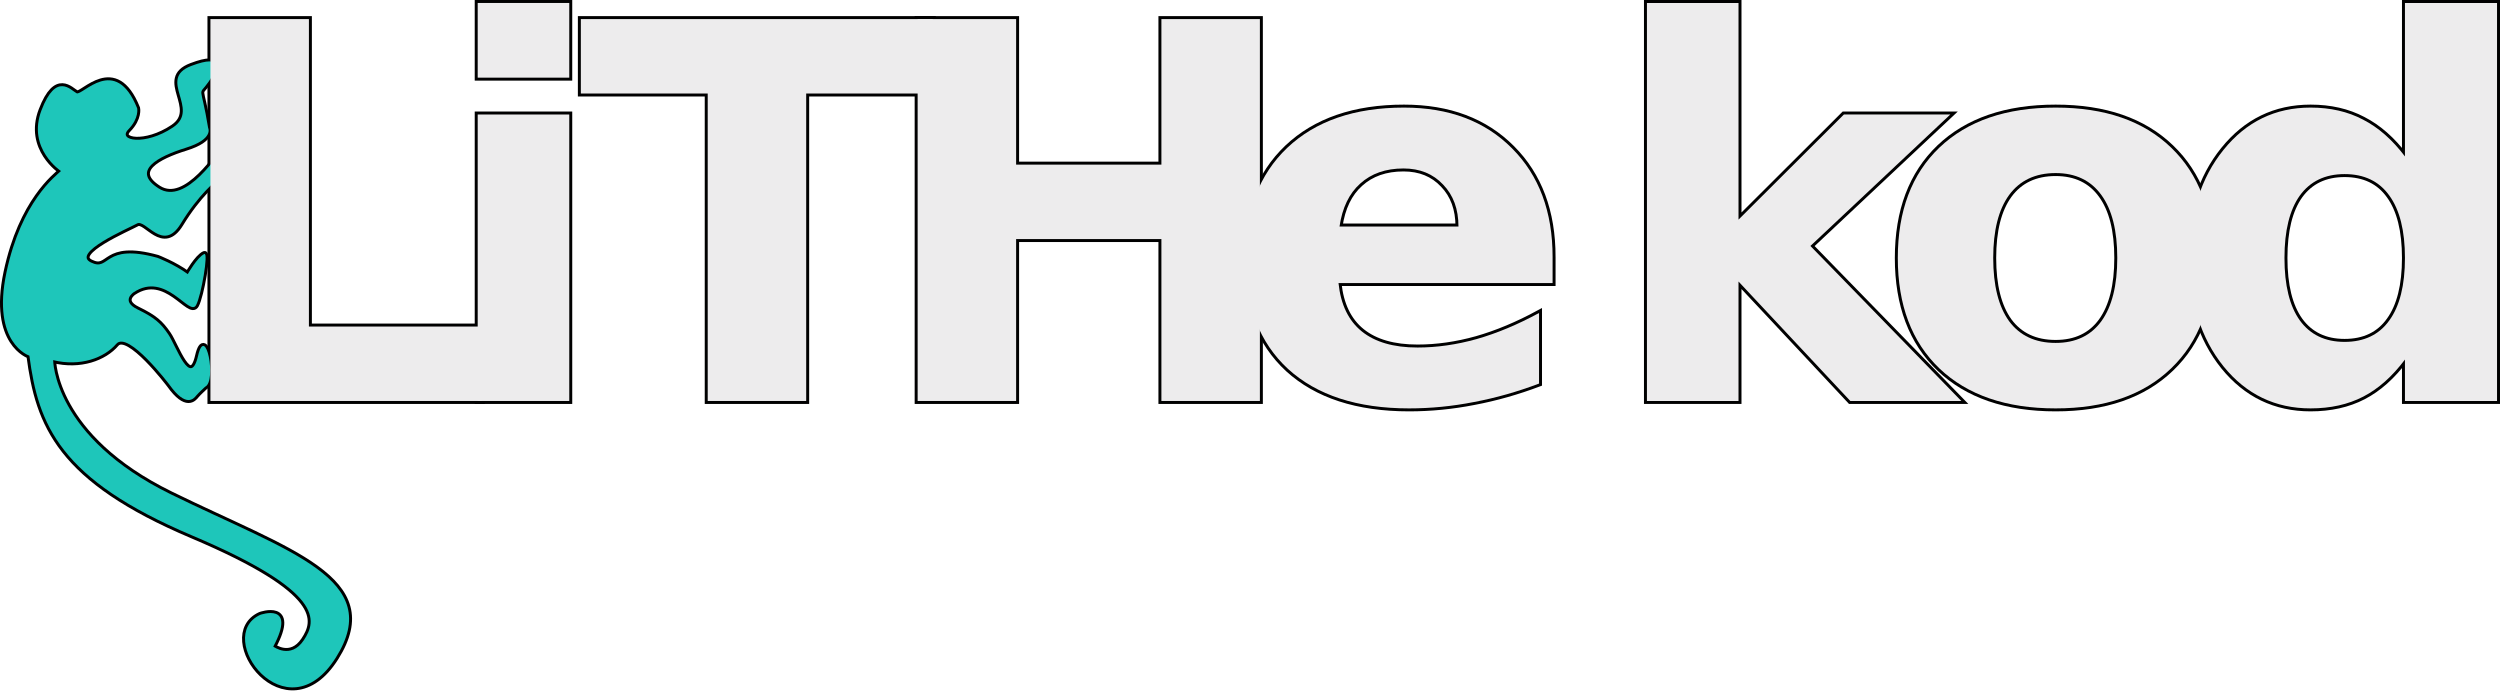
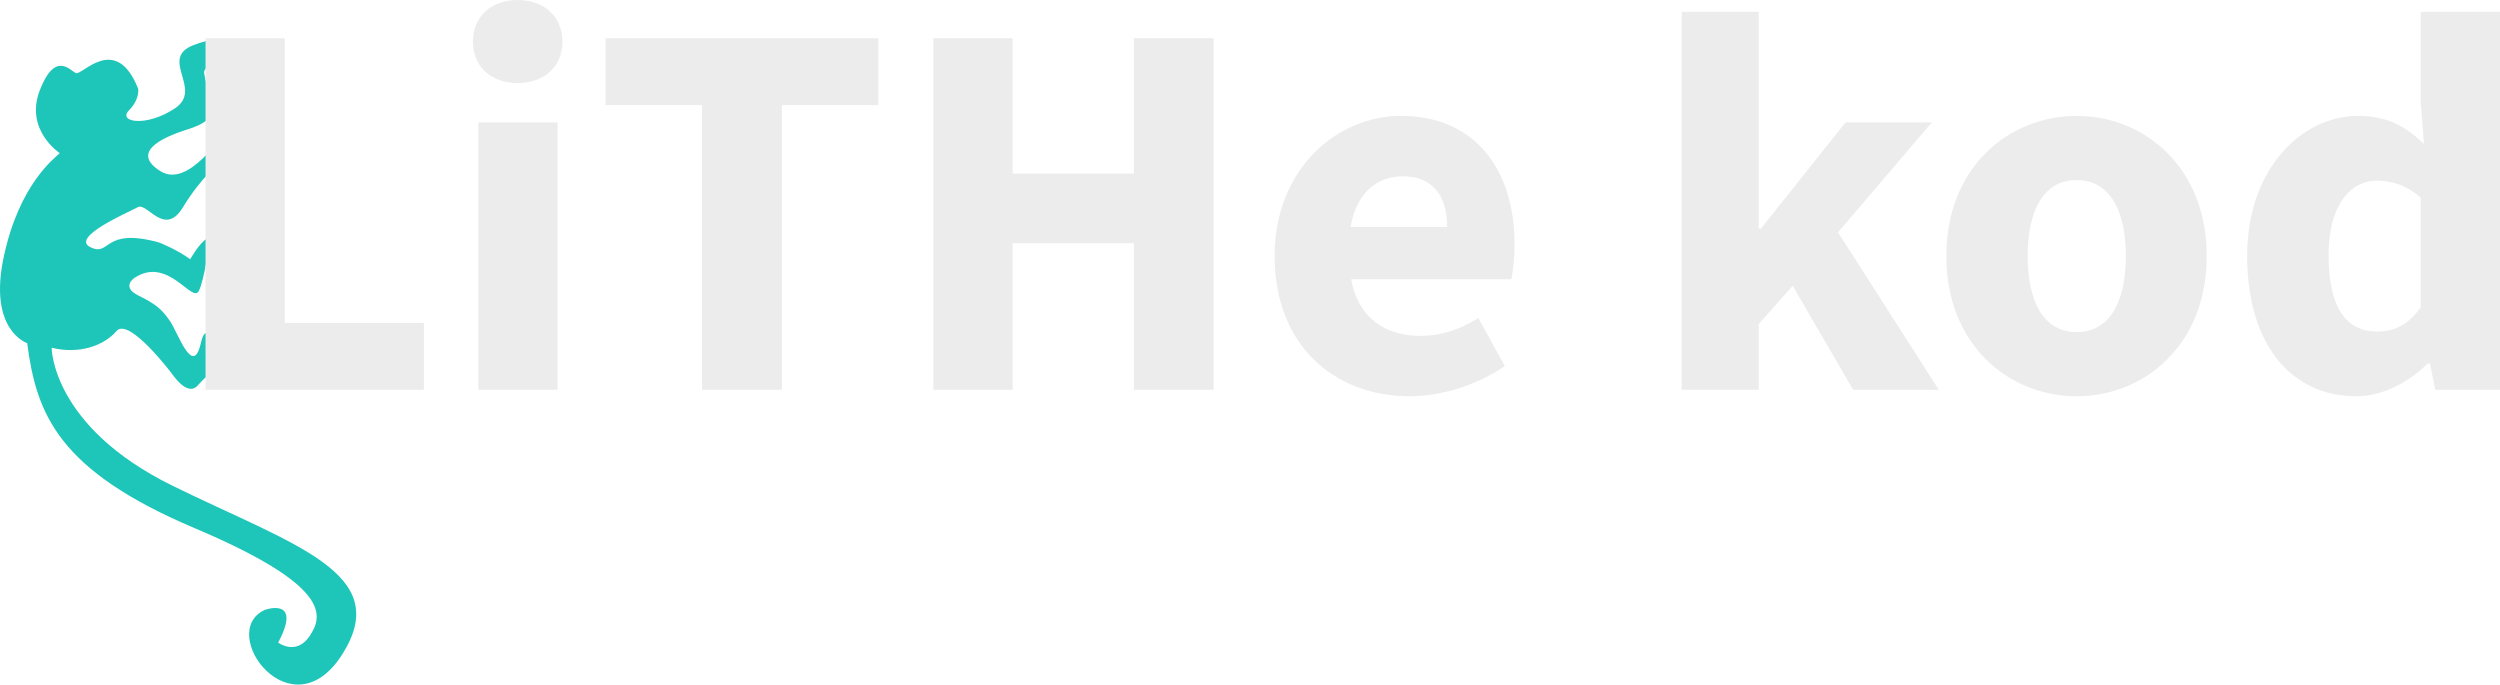
- <svg xmlns="http://www.w3.org/2000/svg" width="841.782mm" height="232.457mm" viewBox="0 0 841.782 232.457" version="1.1" id="svg8">
-   <defs id="defs2">
-     <clipPath clipPathUnits="userSpaceOnUse" id="clipPath5042">
-       <path d="M 0,888 H 2992 V 0 H 0 Z" id="path5040" />
+ <svg xmlns="http://www.w3.org/2000/svg" version="1.1" id="svg853" xml:space="preserve" width="3091.436" height="846.508" viewBox="0 0 3091.436 846.508">
+   <defs id="defs857">
+     <clipPath clipPathUnits="userSpaceOnUse" id="clipPath871">
+       <path d="M 0,888 H 2992 V 0 H 0 Z" id="path869" />
    </clipPath>
  </defs>
-   <g id="layer1" transform="translate(411.8174,-106.6126)">
-     <g id="g4629" transform="matrix(0.3527778,0,0,-0.3527778,-503.404,355.0638)" style="fill:#000000;stroke:#000000;stroke-width:5.669;stroke-miterlimit:4;stroke-dasharray:none;stroke-opacity:1">
-       <g clip-path="url(#clipPath5042)" id="g4627" style="fill:#000000;stroke:#000000;stroke-width:5.669;stroke-miterlimit:4;stroke-dasharray:none;stroke-opacity:1">
-         <g transform="translate(455.4551,335.2197)" id="g4625" style="fill:#000000;stroke:#000000;stroke-width:5.669;stroke-miterlimit:4;stroke-dasharray:none;stroke-opacity:1">
-           <path id="path4623" style="fill:#000000;fill-opacity:1;fill-rule:nonzero;stroke:#000000;stroke-width:5.669;stroke-miterlimit:4;stroke-dasharray:none;stroke-opacity:1" d="m 0,0 c 0,0 -6.378,-5.788 -8.602,-8.49 -2.223,-2.701 -9.377,-12.159 -25.387,10.259 0,0 -39.543,52.376 -50.951,39.061 -11.407,-13.317 -34.301,-21.89 -60.174,-15.493 0,0 -0.193,-73.005 112.543,-128.213 112.738,-55.211 204.515,-80.79 157.195,-155.811 -47.321,-75.021 -117.147,20.196 -72.062,40.88 0,0 35.289,12.714 12.395,-30.333 0,0 16.727,-12.57 29.233,6.155 12.507,18.722 20.06,46.336 -106.585,99.948 -126.644,53.614 -146.779,105.585 -155.409,171.644 0,0 -36.2,11.621 -21.847,79.494 14.354,67.872 47.209,91.983 52.042,96.711 0,0 -32.62,21.37 -18.584,58.052 14.036,36.683 27.829,19.094 33.427,16.193 5.598,-2.903 36.922,37.722 57.828,-14.345 0,0 2.118,-9.369 -8.515,-20.271 -10.632,-10.902 16.208,-15.852 42.78,1.989 26.573,17.839 -15.652,46.134 17.437,58.695 31.974,12.139 24.284,-3.981 16.247,-15.387 -10.246,-14.539 -7.474,0.315 -0.176,-43.919 0,0 5.591,-10.434 -21.358,-18.811 -26.95,-8.376 -52.358,-21.968 -25.915,-38.795 26.442,-16.826 58.067,34.903 64.93,42.043 6.862,7.14 4.524,-8.434 -10.082,-34.686 0,0 -16.806,-13.09 -33.829,-41.078 -17.02,-27.989 -33.117,4.955 -41.716,0.232 -8.598,-4.724 -62.986,-27.85 -44.067,-37.138 18.918,-9.287 11.314,18.82 63.639,4.384 0,0 16.026,-6.098 28.956,-15.574 0,0 9.092,16.119 15.759,19.203 4.214,1.95 -3.03,-39.848 -7.867,-48.759 -6.225,-11.469 -28.651,32.955 -59.667,12.223 0,0 -12.658,-8.293 3.752,-16.324 16.409,-8.03 21.908,-12.96 29.334,-23.783 C -27.871,39.134 -14.1,-2.305 -6.829,29.266 0.442,60.835 11.046,5.044 0,0" />
+   <g id="g861" transform="matrix(1.333333,0,0,-1.333333,-349.9181,910.7382)">
+     <g id="g865">
+       <g id="g867" clip-path="url(#clipPath871)">
+         <g id="g875" transform="translate(455.4551,335.2197)">
+           <path d="m 0,0 c 0,0 -6.378,-5.788 -8.602,-8.49 -2.223,-2.701 -9.377,-12.159 -25.387,10.259 0,0 -39.543,52.376 -50.951,39.061 -11.407,-13.317 -34.301,-21.89 -60.174,-15.493 0,0 -0.193,-73.005 112.543,-128.213 112.738,-55.211 204.515,-80.79 157.195,-155.811 -47.321,-75.021 -117.147,20.196 -72.062,40.88 0,0 35.289,12.714 12.395,-30.333 0,0 16.727,-12.57 29.233,6.155 12.507,18.722 20.06,46.336 -106.585,99.948 -126.644,53.614 -146.779,105.585 -155.409,171.644 0,0 -36.2,11.621 -21.847,79.494 14.354,67.872 47.209,91.983 52.042,96.711 0,0 -32.62,21.37 -18.584,58.052 14.036,36.683 27.829,19.094 33.427,16.193 5.598,-2.903 36.922,37.722 57.828,-14.345 0,0 2.118,-9.369 -8.515,-20.271 -10.632,-10.902 16.208,-15.852 42.78,1.989 26.573,17.839 -15.652,46.134 17.437,58.695 31.974,12.139 24.284,-3.981 16.247,-15.387 -10.246,-14.539 -7.474,0.315 -0.176,-43.919 0,0 5.591,-10.434 -21.358,-18.811 -26.95,-8.376 -52.358,-21.968 -25.915,-38.795 26.442,-16.826 58.067,34.903 64.93,42.043 6.862,7.14 4.524,-8.434 -10.082,-34.686 0,0 -16.806,-13.09 -33.829,-41.078 -17.02,-27.989 -33.117,4.955 -41.716,0.232 -8.598,-4.724 -62.986,-27.85 -44.067,-37.138 18.918,-9.287 11.314,18.82 63.639,4.384 0,0 16.026,-6.098 28.956,-15.574 0,0 9.092,16.119 15.759,19.203 4.214,1.95 -3.03,-39.848 -7.867,-48.759 -6.225,-11.469 -28.651,32.955 -59.667,12.223 0,0 -12.658,-8.293 3.752,-16.324 16.409,-8.03 21.908,-12.96 29.334,-23.783 C -27.871,39.134 -14.1,-2.305 -6.829,29.266 0.442,60.835 11.046,5.044 0,0" style="fill:#1ec6ba;fill-opacity:1;fill-rule:nonzero;stroke:none" id="path877" />
        </g>
      </g>
    </g>
-     <g id="g4647" style="font-variant:normal;font-weight:bold;font-stretch:normal;font-size:176.389px;font-family:'Source Sans Pro';-inkscape-font-specification:SourceSansPro-Bold;writing-mode:lr-tb;fill:#000000;fill-opacity:1;fill-rule:nonzero;stroke:#000000;stroke-width:2;stroke-miterlimit:4;stroke-dasharray:none;stroke-opacity:1" aria-label="LiTHe kod" transform="translate(0,-1.5875)">
-       <path id="path4631" style="fill:#000000;stroke:#000000;stroke-width:2;stroke-miterlimit:4;stroke-dasharray:none;stroke-opacity:1" d="m -340.962,114.626 h 33.159 v 103.525 h 58.222 v 25.063 h -91.381 z" />
-       <path id="path4633" style="fill:#000000;stroke:#000000;stroke-width:2;stroke-miterlimit:4;stroke-dasharray:none;stroke-opacity:1" d="m -250.971,146.752 h 30.834 v 96.463 h -30.834 z m 0,-37.552 h 30.834 v 25.149 h -30.834 z" />
-       <path id="path4635" style="fill:#000000;stroke:#000000;stroke-width:2;stroke-miterlimit:4;stroke-dasharray:none;stroke-opacity:1" d="m -216.24,114.626 h 118.511 v 25.063 h -42.633 v 103.525 h -33.159 V 139.689 h -42.719 z" />
-       <path id="path4637" style="fill:#000000;stroke:#000000;stroke-width:2;stroke-miterlimit:4;stroke-dasharray:none;stroke-opacity:1" d="m -102.837,114.626 h 33.159 v 49.006 h 48.92 v -49.006 h 33.159 v 128.588 h -33.159 v -54.519 h -48.92 v 54.519 h -33.159 z" />
-       <path id="path4639" style="fill:#000000;stroke:#000000;stroke-width:2;stroke-miterlimit:4;stroke-dasharray:none;stroke-opacity:1" d="m 110.961,194.725 v 8.785 H 38.872 q 1.12,10.852 7.838,16.278 6.718,5.426 18.776,5.426 9.732,0 19.895,-2.842 10.249,-2.928 21.015,-8.785 v 23.771 q -10.938,4.134 -21.876,6.201 -10.938,2.153 -21.876,2.153 -26.183,0 -40.738,-13.264 -14.469,-13.35 -14.469,-37.379 0,-23.599 14.211,-37.121 14.297,-13.522 39.274,-13.522 22.738,0 36.346,13.694 13.694,13.694 13.694,36.604 z M 79.266,184.475 q 0,-8.785 -5.168,-14.125 -5.082,-5.426 -13.35,-5.426 -8.957,0 -14.556,5.082 -5.598,4.995 -6.976,14.469 z" />
-       <path id="path4641" style="fill:#000000;stroke:#000000;stroke-width:2;stroke-miterlimit:4;stroke-dasharray:none;stroke-opacity:1" d="m 142.729,109.2 h 30.834 v 72.95 l 35.484,-35.398 h 35.829 l -47.112,44.269 50.815,52.193 h -37.379 l -37.638,-40.221 v 40.221 H 142.729 Z" />
-       <path id="path4643" style="fill:#000000;stroke:#000000;stroke-width:2;stroke-miterlimit:4;stroke-dasharray:none;stroke-opacity:1" d="m 280.339,166.475 q -10.249,0 -15.675,7.407 -5.34,7.321 -5.34,21.187 0,13.867 5.34,21.273 5.426,7.321 15.675,7.321 10.077,0 15.417,-7.321 5.34,-7.407 5.34,-21.273 0,-13.867 -5.34,-21.187 -5.34,-7.407 -15.417,-7.407 z m 0,-22.049 q 24.891,0 38.843,13.436 14.039,13.436 14.039,37.207 0,23.771 -14.039,37.207 -13.953,13.436 -38.843,13.436 -24.977,0 -39.102,-13.436 -14.039,-13.436 -14.039,-37.207 0,-23.771 14.039,-37.207 14.125,-13.436 39.102,-13.436 z" />
-       <path id="path4645" style="fill:#000000;stroke:#000000;stroke-width:2;stroke-miterlimit:4;stroke-dasharray:none;stroke-opacity:1" d="m 397.958,160.876 v -51.676 h 31.006 v 134.014 h -31.006 v -13.953 q -6.373,8.527 -14.039,12.488 -7.665,3.962 -17.742,3.962 -17.828,0 -29.283,-14.125 -11.455,-14.211 -11.455,-36.518 0,-22.307 11.455,-36.432 11.455,-14.211 29.283,-14.211 9.991,0 17.656,4.048 7.751,3.962 14.125,12.402 z m -20.326,62.442 q 9.905,0 15.072,-7.235 5.254,-7.235 5.254,-21.015 0,-13.78 -5.254,-21.015 -5.168,-7.235 -15.072,-7.235 -9.819,0 -15.072,7.235 -5.168,7.235 -5.168,21.015 0,13.78 5.168,21.015 5.254,7.235 15.072,7.235 z" />
-     </g>
-     <g transform="matrix(0.3527778,0,0,-0.3527778,-503.404,355.0638)" id="g5036">
-       <g id="g5038" clip-path="url(#clipPath5042)">
-         <g id="g5046" transform="translate(455.4551,335.2197)">
-           <path d="m 0,0 c 0,0 -6.378,-5.788 -8.602,-8.49 -2.223,-2.701 -9.377,-12.159 -25.387,10.259 0,0 -39.543,52.376 -50.951,39.061 -11.407,-13.317 -34.301,-21.89 -60.174,-15.493 0,0 -0.193,-73.005 112.543,-128.213 112.738,-55.211 204.515,-80.79 157.195,-155.811 -47.321,-75.021 -117.147,20.196 -72.062,40.88 0,0 35.289,12.714 12.395,-30.333 0,0 16.727,-12.57 29.233,6.155 12.507,18.722 20.06,46.336 -106.585,99.948 -126.644,53.614 -146.779,105.585 -155.409,171.644 0,0 -36.2,11.621 -21.847,79.494 14.354,67.872 47.209,91.983 52.042,96.711 0,0 -32.62,21.37 -18.584,58.052 14.036,36.683 27.829,19.094 33.427,16.193 5.598,-2.903 36.922,37.722 57.828,-14.345 0,0 2.118,-9.369 -8.515,-20.271 -10.632,-10.902 16.208,-15.852 42.78,1.989 26.573,17.839 -15.652,46.134 17.437,58.695 31.974,12.139 24.284,-3.981 16.247,-15.387 -10.246,-14.539 -7.474,0.315 -0.176,-43.919 0,0 5.591,-10.434 -21.358,-18.811 -26.95,-8.376 -52.358,-21.968 -25.915,-38.795 26.442,-16.826 58.067,34.903 64.93,42.043 6.862,7.14 4.524,-8.434 -10.082,-34.686 0,0 -16.806,-13.09 -33.829,-41.078 -17.02,-27.989 -33.117,4.955 -41.716,0.232 -8.598,-4.724 -62.986,-27.85 -44.067,-37.138 18.918,-9.287 11.314,18.82 63.639,4.384 0,0 16.026,-6.098 28.956,-15.574 0,0 9.092,16.119 15.759,19.203 4.214,1.95 -3.03,-39.848 -7.867,-48.759 -6.225,-11.469 -28.651,32.955 -59.667,12.223 0,0 -12.658,-8.293 3.752,-16.324 16.409,-8.03 21.908,-12.96 29.334,-23.783 C -27.871,39.134 -14.1,-2.305 -6.829,29.266 0.442,60.835 11.046,5.044 0,0" style="fill:#1ec6ba;fill-opacity:1;fill-rule:nonzero;stroke:none" id="path5048" />
-         </g>
-       </g>
-     </g>
-     <g aria-label="LiTHe kod" style="font-variant:normal;font-weight:bold;font-stretch:normal;font-size:176.389px;font-family:'Source Sans Pro';-inkscape-font-specification:SourceSansPro-Bold;writing-mode:lr-tb;fill:#edeced;fill-opacity:1;fill-rule:nonzero;stroke:none;stroke-width:0.353" id="text5052" transform="translate(0,-1.5875)">
-       <path d="m -340.962,114.626 h 33.159 v 103.525 h 58.222 v 25.063 h -91.381 z" style="stroke-width:0.353" id="path4786" />
-       <path d="m -250.971,146.752 h 30.834 v 96.463 h -30.834 z m 0,-37.552 h 30.834 v 25.149 h -30.834 z" style="stroke-width:0.353" id="path4788" />
-       <path d="m -216.24,114.626 h 118.511 v 25.063 h -42.633 v 103.525 h -33.159 V 139.689 h -42.719 z" style="stroke-width:0.353" id="path4790" />
-       <path d="m -102.837,114.626 h 33.159 v 49.006 h 48.92 v -49.006 h 33.159 v 128.588 h -33.159 v -54.519 h -48.92 v 54.519 h -33.159 z" style="stroke-width:0.353" id="path4792" />
-       <path d="m 110.961,194.725 v 8.785 H 38.872 q 1.12,10.852 7.838,16.278 6.718,5.426 18.776,5.426 9.732,0 19.895,-2.842 10.249,-2.928 21.015,-8.785 v 23.771 q -10.938,4.134 -21.876,6.201 -10.938,2.153 -21.876,2.153 -26.183,0 -40.738,-13.264 -14.469,-13.35 -14.469,-37.379 0,-23.599 14.211,-37.121 14.297,-13.522 39.274,-13.522 22.738,0 36.346,13.694 13.694,13.694 13.694,36.604 z M 79.266,184.475 q 0,-8.785 -5.168,-14.125 -5.082,-5.426 -13.35,-5.426 -8.957,0 -14.556,5.082 -5.598,4.995 -6.976,14.469 z" style="stroke-width:0.353" id="path4794" />
-       <path d="m 142.729,109.2 h 30.834 v 72.95 l 35.484,-35.398 h 35.829 l -47.112,44.269 50.815,52.193 h -37.379 l -37.638,-40.221 v 40.221 H 142.729 Z" style="stroke-width:0.353" id="path4796" />
-       <path d="m 280.339,166.475 q -10.249,0 -15.675,7.407 -5.34,7.321 -5.34,21.187 0,13.867 5.34,21.273 5.426,7.321 15.675,7.321 10.077,0 15.417,-7.321 5.34,-7.407 5.34,-21.273 0,-13.867 -5.34,-21.187 -5.34,-7.407 -15.417,-7.407 z m 0,-22.049 q 24.891,0 38.843,13.436 14.039,13.436 14.039,37.207 0,23.771 -14.039,37.207 -13.953,13.436 -38.843,13.436 -24.977,0 -39.102,-13.436 -14.039,-13.436 -14.039,-37.207 0,-23.771 14.039,-37.207 14.125,-13.436 39.102,-13.436 z" style="stroke-width:0.353" id="path4798" />
-       <path d="m 397.958,160.876 v -51.676 h 31.006 v 134.014 h -31.006 v -13.953 q -6.373,8.527 -14.039,12.488 -7.665,3.962 -17.742,3.962 -17.828,0 -29.283,-14.125 -11.455,-14.211 -11.455,-36.518 0,-22.307 11.455,-36.432 11.455,-14.211 29.283,-14.211 9.991,0 17.656,4.048 7.751,3.962 14.125,12.402 z m -20.326,62.442 q 9.905,0 15.072,-7.235 5.254,-7.235 5.254,-21.015 0,-13.78 -5.254,-21.015 -5.168,-7.235 -15.072,-7.235 -9.819,0 -15.072,7.235 -5.168,7.235 -5.168,21.015 0,13.78 5.168,21.015 5.254,7.235 15.072,7.235 z" style="stroke-width:0.353" id="path4800" />
+     <g aria-label="LiTHe kod" transform="matrix(1,0,0,-1,414.5659,321.5537)" style="font-variant:normal;font-weight:bold;font-stretch:normal;font-size:500px;font-family:'Source Sans Pro';-inkscape-font-specification:SourceSansPro-Bold;writing-mode:lr-tb;fill:#edeced;fill-opacity:1;fill-rule:nonzero;stroke:none" id="text881">
+       <path d="M 38.5,0 H 241 V -62 H 112 V -326 H 38.5 Z" style="" id="path883" />
+       <path d="M 291.5,0 H 365 V -248 H 291.5 Z M 328,-284.5 c 24.5,0 41.5,-15 41.5,-38.5 0,-23 -17,-38.5 -41.5,-38.5 -24.5,0 -41.5,15.5 -41.5,38.5 0,23.5 17,38.5 41.5,38.5 z" style="" id="path885" />
+       <path d="m 499,0 h 74 v -264 h 89.5 v -62 h -253 v 62 H 499 Z" style="" id="path887" />
+       <path d="M 713.5,0 H 787 V -136 H 899.5 V 0 h 74 v -326 h -74 v 125.5 H 787 V -326 h -73.5 z" style="" id="path889" />
+       <path d="m 1155.5,6 c 29.5,0 62.5,-10.5 88,-28 L 1219,-66.5 c -18,11 -35,16.5 -53.5,16.5 -33,0 -58,-16.5 -64.5,-52.5 h 148.5 c 1.5,-6 3,-19.5 3,-32.5 0,-67.5 -35,-119 -105.5,-119 -59.5,0 -117,49.5 -117,130 0,82 54.5,130 125.5,130 z m -55,-157 c 5,-31.5 25,-47 48,-47 29.5,0 41.5,19.5 41.5,47 z" style="" id="path891" />
+       <path d="m 1407.5,0 h 71.5 v -61 l 31.5,-35.5 56,96.5 h 79.5 l -93.5,-146 87,-102 h -80 l -78.5,98.5 h -2 v -201 h -71.5 z" style="" id="path893" />
+       <path d="m 1773.95,6 c 62.5,0 120.5,-47.5 120.5,-130 0,-82.5 -58,-130 -120.5,-130 -63,0 -121,47.5 -121,130 0,82.5 58,130 121,130 z m 0,-59.5 c -30.5,0 -45.5,-27.5 -45.5,-70.5 0,-43 15,-70.5 45.5,-70.5 30,0 45.5,27.5 45.5,70.5 0,43 -15.5,70.5 -45.5,70.5 z" style="" id="path895" />
+       <path d="m 2033.45,6 c 24,0 48.5,-13 66,-30.5 h 2 l 5,24.5 h 60 v -350.5 h -73.5 v 84.5 l 3,38 c -17,-16 -33.5,-26 -61,-26 -52.5,0 -103,49 -103,130 0,81 40,130 101.5,130 z m 19,-60 c -28.5,0 -45,-22 -45,-71 0,-47 21,-69 44.5,-69 13.5,0 28,4 41,16 v 101.5 c -12,16.5 -24.5,22.5 -40.5,22.5 z" style="" id="path897" />
    </g>
  </g>
</svg>
